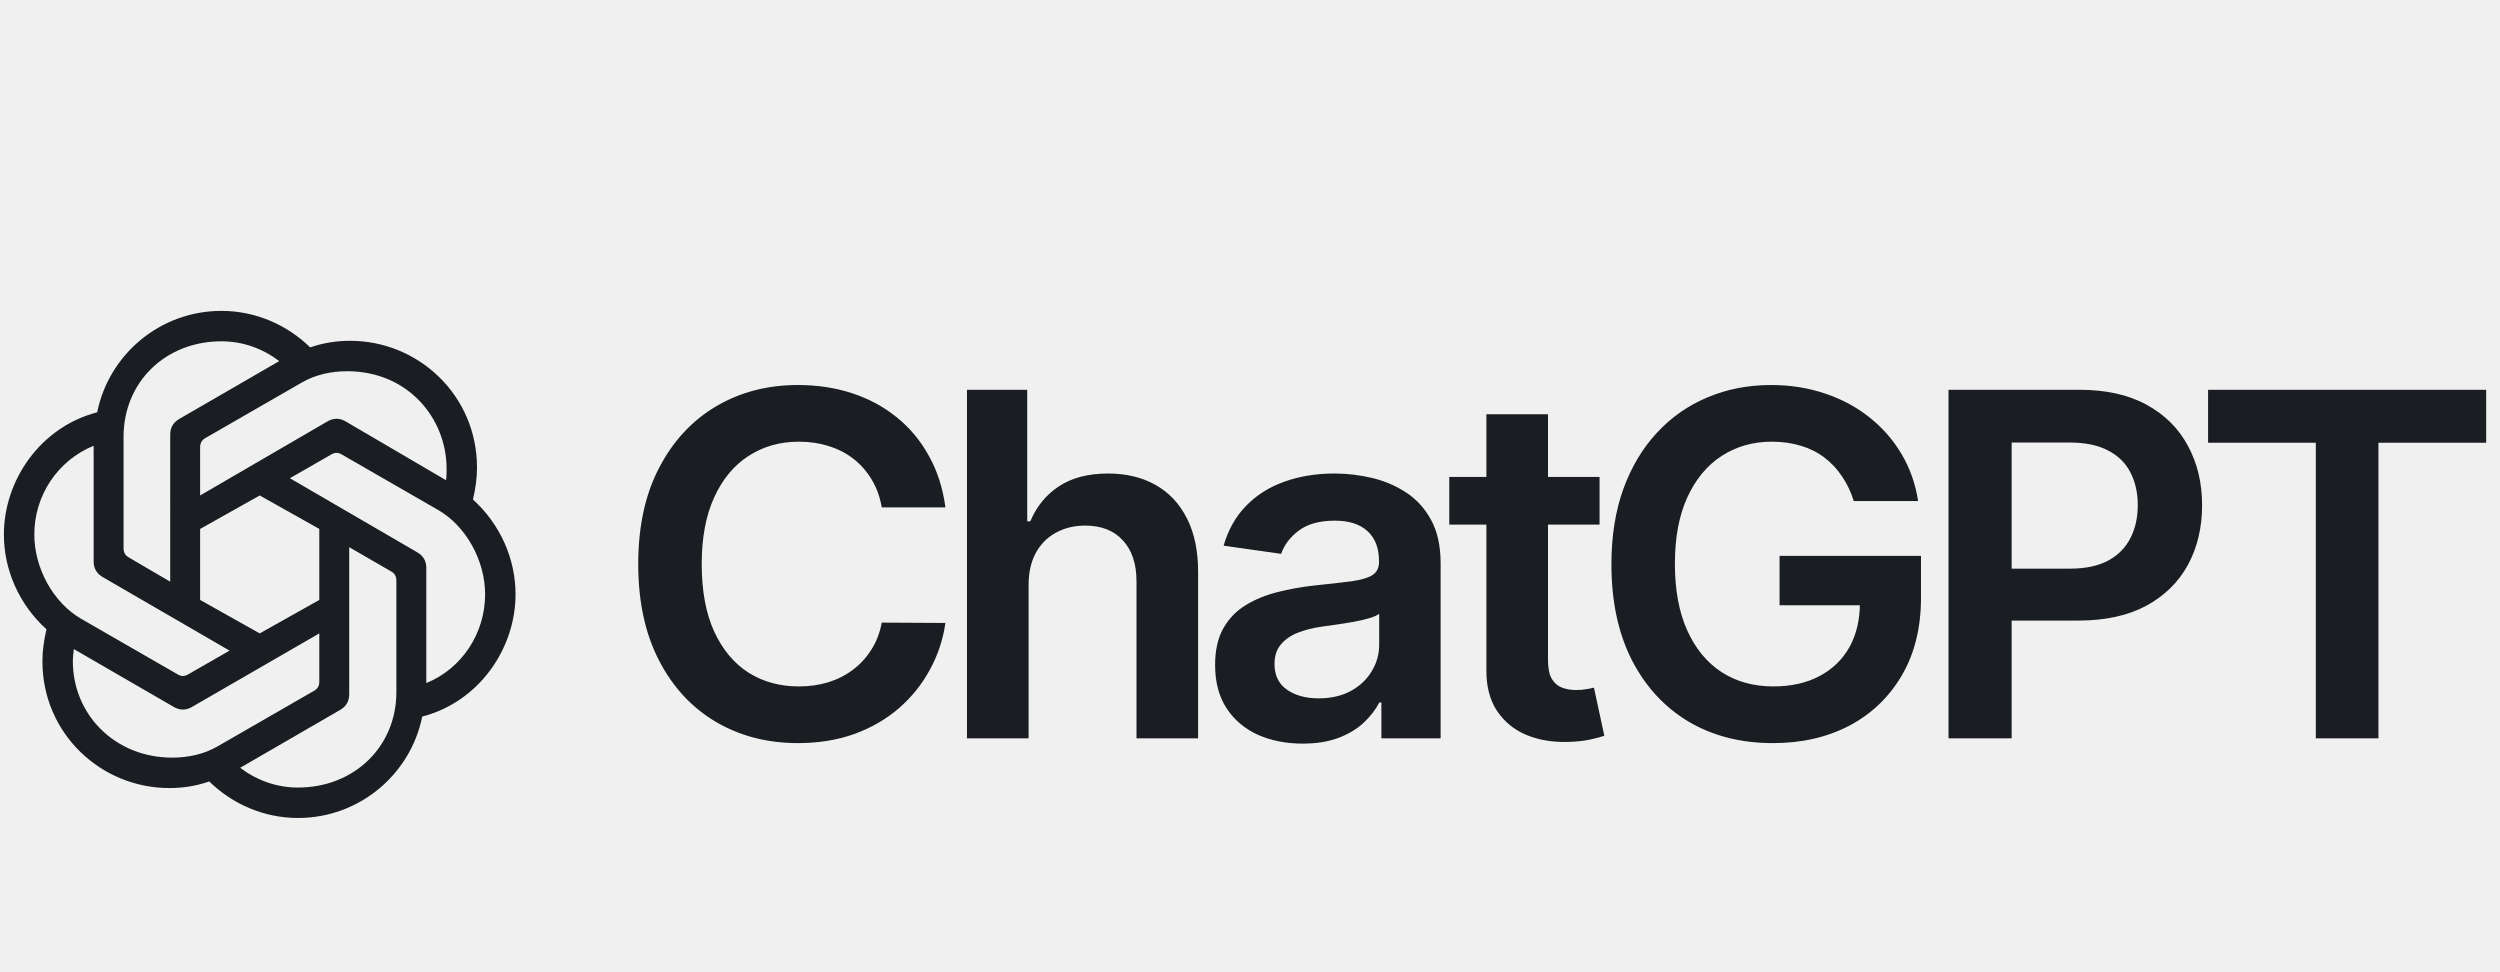
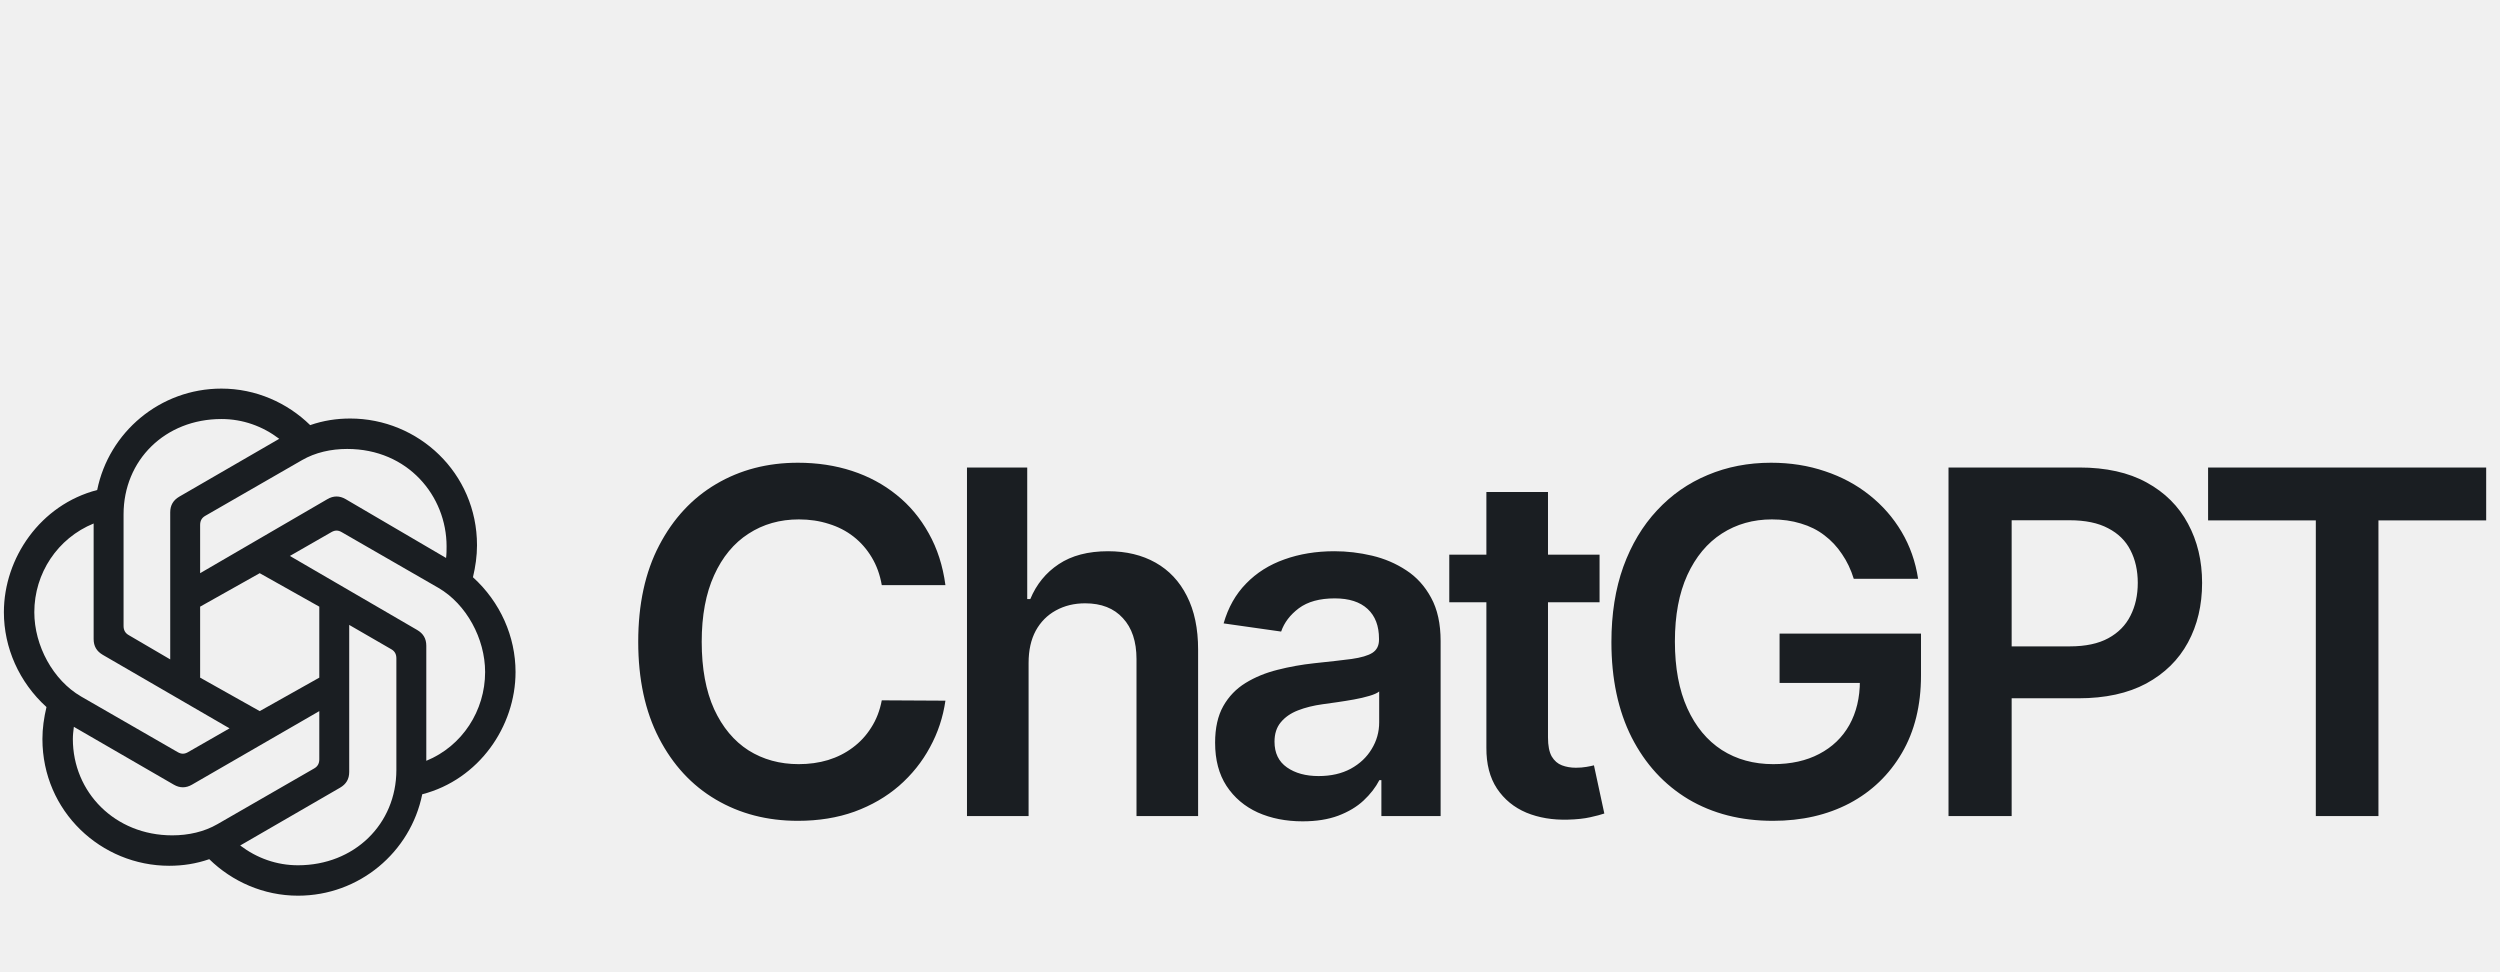
<svg xmlns="http://www.w3.org/2000/svg" width="193" height="75" viewBox="0 0 193 75" fill="none">
-   <mask id="mask0_2187_1145" style="mask-type:luminance" maskUnits="userSpaceOnUse" x="0" y="0" width="193" height="75">
-     <path d="M192.5 0H0V75H192.5V0Z" fill="white" />
-   </mask>
-   <g mask="url(#mask0_2187_1145)">
-     <path d="M15.45 38.25V34.531C15.45 34.217 15.568 33.982 15.841 33.826L23.319 29.52C24.337 28.933 25.55 28.659 26.803 28.659C31.5 28.659 34.476 32.3 34.476 36.175C34.476 36.449 34.476 36.762 34.437 37.075L26.685 32.534C26.216 32.26 25.746 32.26 25.276 32.534L15.45 38.25ZM32.91 52.734V43.848C32.91 43.299 32.675 42.908 32.205 42.634L22.379 36.919L25.589 35.078C25.863 34.922 26.098 34.922 26.372 35.078L33.849 39.385C36.003 40.638 37.451 43.299 37.451 45.883C37.451 48.858 35.69 51.599 32.91 52.734ZM13.14 44.905L9.93 43.026C9.656 42.87 9.539 42.634 9.539 42.321V33.709C9.539 29.52 12.749 26.349 17.094 26.349C18.739 26.349 20.265 26.897 21.557 27.876L13.845 32.339C13.376 32.613 13.141 33.004 13.141 33.552L13.14 44.905ZM20.05 48.898L15.45 46.314V40.834L20.05 38.25L24.65 40.834V46.314L20.05 48.898ZM23.006 60.799C21.361 60.799 19.835 60.251 18.543 59.272L26.255 54.809C26.724 54.535 26.959 54.144 26.959 53.595V42.243L30.209 44.122C30.483 44.278 30.6 44.513 30.6 44.826V53.439C30.6 57.627 27.351 60.799 23.006 60.799ZM13.727 52.069L6.25 47.763C4.097 46.51 2.649 43.848 2.649 41.264C2.649 38.25 4.449 35.549 7.229 34.413V43.339C7.229 43.887 7.464 44.279 7.933 44.553L17.721 50.229L14.51 52.069C14.236 52.225 14.001 52.225 13.727 52.069ZM13.297 58.489C8.873 58.489 5.624 55.161 5.624 51.051C5.624 50.738 5.663 50.425 5.702 50.111L13.414 54.574C13.884 54.848 14.354 54.848 14.824 54.574L24.65 48.898V52.617C24.65 52.93 24.532 53.165 24.258 53.322L16.781 57.628C15.763 58.215 14.55 58.489 13.297 58.489ZM23.006 63.148C27.742 63.148 31.696 59.781 32.597 55.318C36.981 54.183 39.8 50.072 39.8 45.883C39.8 43.143 38.626 40.481 36.512 38.563C36.707 37.741 36.825 36.919 36.825 36.097C36.825 30.499 32.284 26.31 27.038 26.31C25.981 26.31 24.963 26.466 23.945 26.819C22.183 25.096 19.756 24 17.094 24C12.357 24 8.404 27.366 7.503 31.829C3.119 32.965 0.3 37.075 0.3 41.264C0.3 44.004 1.474 46.666 3.588 48.584C3.393 49.407 3.275 50.229 3.275 51.051C3.275 56.649 7.816 60.838 13.062 60.838C14.119 60.838 15.137 60.681 16.155 60.329C17.916 62.051 20.343 63.148 23.006 63.148Z" fill="#1A1E22" />
-     <path d="M72.987 39.17H68.073C67.933 38.364 67.674 37.65 67.298 37.028C66.921 36.398 66.453 35.863 65.892 35.425C65.331 34.987 64.692 34.659 63.974 34.44C63.264 34.212 62.498 34.098 61.674 34.098C60.212 34.098 58.915 34.466 57.785 35.202C56.655 35.929 55.77 36.998 55.131 38.408C54.492 39.809 54.172 41.522 54.172 43.545C54.172 45.604 54.492 47.338 55.131 48.749C55.779 50.15 56.664 51.21 57.785 51.928C58.915 52.638 60.207 52.992 61.661 52.992C62.467 52.992 63.22 52.887 63.921 52.677C64.631 52.458 65.266 52.139 65.826 51.718C66.396 51.298 66.873 50.781 67.258 50.168C67.653 49.554 67.924 48.854 68.073 48.065L72.987 48.092C72.803 49.37 72.405 50.571 71.791 51.692C71.187 52.813 70.394 53.803 69.413 54.661C68.432 55.511 67.285 56.177 65.971 56.658C64.657 57.131 63.198 57.368 61.596 57.368C59.23 57.368 57.119 56.82 55.262 55.725C53.405 54.631 51.943 53.05 50.874 50.982C49.805 48.915 49.271 46.436 49.271 43.545C49.271 40.646 49.81 38.167 50.887 36.109C51.964 34.041 53.432 32.46 55.289 31.365C57.146 30.27 59.248 29.723 61.596 29.723C63.093 29.723 64.486 29.933 65.774 30.354C67.061 30.774 68.209 31.392 69.216 32.206C70.224 33.012 71.051 34.002 71.7 35.176C72.356 36.341 72.786 37.672 72.987 39.17ZM79.407 45.175V57H74.651V30.091H79.302V40.248H79.539C80.012 39.109 80.743 38.211 81.733 37.554C82.732 36.888 84.002 36.555 85.543 36.555C86.945 36.555 88.167 36.849 89.209 37.436C90.252 38.023 91.057 38.881 91.627 40.011C92.205 41.141 92.494 42.521 92.494 44.15V57H87.738V44.886C87.738 43.528 87.387 42.472 86.686 41.719C85.995 40.957 85.022 40.576 83.77 40.576C82.929 40.576 82.175 40.76 81.51 41.128C80.853 41.487 80.336 42.008 79.959 42.691C79.591 43.375 79.407 44.202 79.407 45.175ZM100.56 57.407C99.281 57.407 98.129 57.18 97.104 56.724C96.088 56.26 95.282 55.577 94.687 54.674C94.1 53.772 93.806 52.66 93.806 51.337C93.806 50.198 94.017 49.257 94.437 48.512C94.858 47.767 95.431 47.172 96.158 46.725C96.885 46.278 97.704 45.941 98.615 45.713C99.535 45.477 100.485 45.306 101.467 45.201C102.649 45.078 103.608 44.969 104.344 44.873C105.08 44.767 105.614 44.61 105.947 44.4C106.289 44.181 106.459 43.843 106.459 43.388V43.309C106.459 42.319 106.166 41.553 105.579 41.01C104.992 40.467 104.147 40.195 103.043 40.195C101.878 40.195 100.954 40.449 100.271 40.957C99.596 41.465 99.141 42.065 98.904 42.757L94.463 42.126C94.814 40.9 95.392 39.875 96.198 39.052C97.004 38.22 97.989 37.598 99.154 37.186C100.319 36.766 101.607 36.555 103.017 36.555C103.989 36.555 104.957 36.669 105.921 36.897C106.884 37.125 107.765 37.501 108.562 38.027C109.359 38.544 109.998 39.249 110.48 40.142C110.971 41.036 111.216 42.153 111.216 43.493V57H106.643V54.228H106.486C106.197 54.788 105.789 55.314 105.264 55.804C104.747 56.286 104.094 56.676 103.306 56.974C102.526 57.263 101.611 57.407 100.56 57.407ZM101.795 53.912C102.75 53.912 103.578 53.724 104.278 53.347C104.979 52.962 105.518 52.454 105.894 51.823C106.28 51.193 106.473 50.505 106.473 49.76V47.382C106.324 47.505 106.07 47.619 105.71 47.724C105.36 47.829 104.966 47.921 104.528 48C104.09 48.078 103.656 48.149 103.227 48.21C102.798 48.271 102.426 48.324 102.11 48.367C101.401 48.464 100.766 48.622 100.205 48.841C99.644 49.059 99.202 49.366 98.878 49.76C98.554 50.146 98.392 50.645 98.392 51.258C98.392 52.134 98.712 52.795 99.351 53.242C99.99 53.689 100.805 53.912 101.795 53.912ZM123.486 36.818V40.497H111.884V36.818H123.486ZM114.749 31.983H119.505V50.93C119.505 51.569 119.601 52.06 119.794 52.401C119.996 52.734 120.258 52.962 120.582 53.084C120.907 53.207 121.266 53.269 121.66 53.269C121.958 53.269 122.229 53.247 122.475 53.203C122.729 53.159 122.921 53.12 123.053 53.084L123.854 56.803C123.6 56.891 123.237 56.987 122.764 57.092C122.299 57.197 121.73 57.258 121.055 57.276C119.864 57.311 118.791 57.131 117.836 56.737C116.882 56.334 116.124 55.712 115.563 54.871C115.011 54.031 114.74 52.979 114.749 51.718V31.983ZM143.111 38.684C142.892 37.974 142.59 37.339 142.205 36.779C141.828 36.209 141.373 35.723 140.838 35.32C140.313 34.917 139.708 34.615 139.025 34.414C138.342 34.203 137.597 34.098 136.791 34.098C135.346 34.098 134.058 34.462 132.928 35.189C131.798 35.916 130.909 36.985 130.261 38.395C129.622 39.796 129.302 41.505 129.302 43.519C129.302 45.551 129.622 47.273 130.261 48.683C130.901 50.093 131.79 51.166 132.928 51.902C134.067 52.629 135.39 52.992 136.896 52.992C138.263 52.992 139.446 52.73 140.444 52.204C141.451 51.679 142.227 50.934 142.77 49.971C143.313 48.998 143.584 47.859 143.584 46.554L144.688 46.725H137.383V42.915H148.301V46.147C148.301 48.451 147.811 50.444 146.83 52.125C145.849 53.807 144.5 55.104 142.783 56.015C141.066 56.917 139.095 57.368 136.87 57.368C134.391 57.368 132.215 56.812 130.34 55.699C128.474 54.578 127.016 52.988 125.965 50.93C124.922 48.862 124.401 46.41 124.401 43.572C124.401 41.399 124.708 39.459 125.321 37.751C125.943 36.043 126.81 34.593 127.922 33.402C129.035 32.202 130.34 31.291 131.838 30.669C133.336 30.038 134.965 29.723 136.726 29.723C138.215 29.723 139.603 29.942 140.891 30.38C142.178 30.809 143.322 31.422 144.32 32.219C145.327 33.017 146.155 33.963 146.803 35.057C147.452 36.153 147.876 37.361 148.078 38.684H143.111ZM150.425 57V30.091H160.516C162.583 30.091 164.318 30.476 165.719 31.247C167.129 32.018 168.194 33.078 168.912 34.427C169.639 35.767 170.002 37.291 170.002 38.999C170.002 40.725 169.639 42.258 168.912 43.598C168.185 44.938 167.112 45.994 165.693 46.765C164.274 47.527 162.526 47.908 160.45 47.908H153.762V43.9H159.793C161.002 43.9 161.992 43.69 162.763 43.27C163.534 42.849 164.103 42.271 164.471 41.535C164.847 40.799 165.036 39.954 165.036 38.999C165.036 38.044 164.847 37.204 164.471 36.477C164.103 35.749 163.529 35.184 162.75 34.782C161.979 34.37 160.985 34.164 159.767 34.164H155.3V57H150.425ZM170.464 34.177V30.091H191.933V34.177H183.616V57H178.781V34.177H170.464Z" fill="#1A1E22" />
+   <g clip-path="url(#clip0_2185_1040)">
+     <path d="M15.45 44.25V40.531C15.45 40.217 15.568 39.982 15.841 39.826L23.319 35.52C24.337 34.933 25.55 34.659 26.803 34.659C31.5 34.659 34.476 38.3 34.476 42.175C34.476 42.449 34.476 42.762 34.437 43.075L26.685 38.534C26.216 38.26 25.746 38.26 25.276 38.534L15.45 44.25ZM32.91 58.734V49.848C32.91 49.299 32.675 48.908 32.205 48.634L22.379 42.919L25.589 41.078C25.863 40.922 26.098 40.922 26.372 41.078L33.849 45.385C36.003 46.638 37.451 49.299 37.451 51.883C37.451 54.858 35.69 57.599 32.91 58.734V58.734ZM13.14 50.905L9.93 49.026C9.656 48.87 9.539 48.634 9.539 48.321V39.709C9.539 35.52 12.749 32.349 17.094 32.349C18.739 32.349 20.265 32.897 21.557 33.876L13.845 38.339C13.376 38.613 13.141 39.004 13.141 39.552V50.905L13.14 50.905ZM20.05 54.898L15.45 52.314V46.834L20.05 44.25L24.65 46.834V52.314L20.05 54.898ZM23.006 66.799C21.361 66.799 19.835 66.251 18.543 65.272L26.255 60.809C26.724 60.535 26.959 60.144 26.959 59.595V48.243L30.209 50.122C30.483 50.278 30.6 50.513 30.6 50.826V59.439C30.6 63.627 27.351 66.799 23.006 66.799V66.799ZM13.727 58.069L6.25 53.763C4.097 52.51 2.649 49.848 2.649 47.264C2.649 44.25 4.449 41.549 7.229 40.413V49.339C7.229 49.887 7.464 50.279 7.933 50.553L17.721 56.229L14.51 58.069C14.236 58.225 14.001 58.225 13.727 58.069ZM13.297 64.489C8.873 64.489 5.624 61.161 5.624 57.051C5.624 56.738 5.663 56.425 5.702 56.111L13.414 60.574C13.884 60.848 14.354 60.848 14.824 60.574L24.65 54.898V58.617C24.65 58.93 24.532 59.165 24.258 59.322L16.781 63.628C15.763 64.215 14.549 64.489 13.297 64.489H13.297ZM23.006 69.147C27.742 69.147 31.696 65.781 32.597 61.318C36.981 60.183 39.8 56.072 39.8 51.883C39.8 49.143 38.626 46.481 36.512 44.563C36.707 43.741 36.825 42.919 36.825 42.097C36.825 36.499 32.284 32.31 27.038 32.31C25.981 32.31 24.963 32.466 23.945 32.819C22.183 31.096 19.756 30 17.094 30C12.357 30 8.404 33.367 7.503 37.829C3.119 38.965 0.3 43.075 0.3 47.264C0.3 50.004 1.474 52.666 3.588 54.584C3.393 55.407 3.275 56.229 3.275 57.051C3.275 62.649 7.816 66.838 13.062 66.838C14.119 66.838 15.137 66.681 16.155 66.329C17.916 68.051 20.343 69.147 23.006 69.147Z" fill="#1A1E22" />
+     <path d="M72.987 45.17H68.073C67.933 44.364 67.674 43.65 67.298 43.028C66.921 42.398 66.453 41.863 65.892 41.425C65.331 40.987 64.692 40.659 63.974 40.44C63.264 40.212 62.498 40.098 61.674 40.098C60.212 40.098 58.915 40.466 57.785 41.202C56.655 41.929 55.77 42.998 55.131 44.408C54.492 45.809 54.172 47.522 54.172 49.545C54.172 51.604 54.492 53.338 55.131 54.749C55.779 56.15 56.664 57.21 57.785 57.928C58.915 58.638 60.207 58.992 61.661 58.992C62.467 58.992 63.22 58.887 63.921 58.677C64.631 58.458 65.266 58.139 65.826 57.718C66.396 57.298 66.873 56.781 67.258 56.168C67.653 55.554 67.924 54.854 68.073 54.065L72.987 54.092C72.803 55.37 72.405 56.571 71.791 57.692C71.187 58.813 70.394 59.803 69.413 60.661C68.432 61.511 67.285 62.177 65.971 62.658C64.657 63.131 63.198 63.368 61.596 63.368C59.23 63.368 57.119 62.82 55.262 61.725C53.405 60.631 51.943 59.05 50.874 56.982C49.805 54.915 49.271 52.436 49.271 49.545C49.271 46.646 49.81 44.167 50.887 42.109C51.964 40.041 53.432 38.46 55.289 37.365C57.146 36.27 59.248 35.723 61.596 35.723C63.093 35.723 64.486 35.933 65.774 36.354C67.061 36.774 68.209 37.392 69.216 38.206C70.224 39.012 71.051 40.002 71.7 41.176C72.356 42.341 72.786 43.672 72.987 45.17ZM79.407 51.175V63H74.651V36.091H79.302V46.248H79.539C80.012 45.109 80.743 44.211 81.733 43.554C82.732 42.888 84.002 42.555 85.543 42.555C86.945 42.555 88.167 42.849 89.209 43.436C90.252 44.023 91.057 44.881 91.627 46.011C92.205 47.141 92.494 48.521 92.494 50.15V63H87.738V50.886C87.738 49.528 87.387 48.472 86.686 47.719C85.995 46.957 85.022 46.576 83.77 46.576C82.929 46.576 82.175 46.76 81.51 47.128C80.853 47.487 80.336 48.008 79.959 48.691C79.591 49.375 79.407 50.202 79.407 51.175ZM100.56 63.407C99.281 63.407 98.129 63.18 97.104 62.724C96.088 62.26 95.282 61.577 94.687 60.674C94.1 59.772 93.806 58.66 93.806 57.337C93.806 56.198 94.017 55.257 94.437 54.512C94.858 53.767 95.431 53.172 96.158 52.725C96.885 52.278 97.704 51.941 98.615 51.713C99.535 51.477 100.485 51.306 101.467 51.201C102.649 51.078 103.608 50.969 104.344 50.873C105.08 50.767 105.614 50.61 105.947 50.4C106.289 50.181 106.459 49.843 106.459 49.388V49.309C106.459 48.319 106.166 47.553 105.579 47.01C104.992 46.467 104.147 46.195 103.043 46.195C101.878 46.195 100.954 46.449 100.271 46.957C99.596 47.465 99.141 48.065 98.904 48.757L94.463 48.126C94.814 46.9 95.392 45.875 96.198 45.052C97.004 44.22 97.989 43.598 99.154 43.186C100.319 42.766 101.607 42.555 103.017 42.555C103.989 42.555 104.957 42.669 105.921 42.897C106.884 43.125 107.765 43.501 108.562 44.027C109.359 44.544 109.998 45.249 110.48 46.142C110.971 47.036 111.216 48.153 111.216 49.493V63H106.643V60.228H106.486C106.197 60.788 105.789 61.314 105.264 61.804C104.747 62.286 104.094 62.676 103.306 62.974C102.526 63.263 101.611 63.407 100.56 63.407ZM101.795 59.912C102.75 59.912 103.578 59.724 104.278 59.347C104.979 58.962 105.518 58.454 105.894 57.823C106.28 57.193 106.473 56.505 106.473 55.76V53.382C106.324 53.505 106.07 53.619 105.71 53.724C105.36 53.829 104.966 53.921 104.528 54C104.09 54.078 103.656 54.149 103.227 54.21C102.798 54.271 102.426 54.324 102.11 54.367C101.401 54.464 100.766 54.622 100.205 54.841C99.644 55.059 99.202 55.366 98.878 55.76C98.554 56.146 98.392 56.645 98.392 57.258C98.392 58.134 98.712 58.795 99.351 59.242C99.99 59.689 100.805 59.912 101.795 59.912ZM123.486 42.818V46.497H111.884V42.818H123.486ZM114.749 37.983H119.505V56.93C119.505 57.569 119.601 58.06 119.794 58.401C119.996 58.734 120.258 58.962 120.582 59.084C120.907 59.207 121.266 59.269 121.66 59.269C121.958 59.269 122.229 59.247 122.475 59.203C122.729 59.159 122.921 59.12 123.053 59.084L123.854 62.803C123.6 62.891 123.237 62.987 122.764 63.092C122.299 63.197 121.73 63.258 121.055 63.276C119.864 63.311 118.791 63.131 117.836 62.737C116.882 62.334 116.124 61.712 115.563 60.871C115.011 60.031 114.74 58.979 114.749 57.718V37.983ZM143.111 44.684C142.892 43.974 142.59 43.339 142.205 42.779C141.828 42.209 141.373 41.723 140.838 41.32C140.313 40.917 139.708 40.615 139.025 40.414C138.342 40.203 137.597 40.098 136.791 40.098C135.346 40.098 134.058 40.462 132.928 41.189C131.798 41.916 130.909 42.985 130.261 44.395C129.622 45.796 129.302 47.505 129.302 49.519C129.302 51.551 129.622 53.273 130.261 54.683C130.901 56.093 131.79 57.166 132.928 57.902C134.067 58.629 135.39 58.992 136.896 58.992C138.263 58.992 139.446 58.73 140.444 58.204C141.451 57.679 142.227 56.934 142.77 55.971C143.313 54.998 143.584 53.859 143.584 52.554L144.688 52.725H137.383V48.915H148.301V52.147C148.301 54.451 147.811 56.444 146.83 58.125C145.849 59.807 144.5 61.104 142.783 62.015C141.066 62.917 139.095 63.368 136.87 63.368C134.391 63.368 132.215 62.812 130.34 61.699C128.474 60.578 127.016 58.988 125.965 56.93C124.922 54.862 124.401 52.41 124.401 49.572C124.401 47.399 124.708 45.459 125.321 43.751C125.943 42.043 126.81 40.593 127.922 39.402C129.035 38.202 130.34 37.291 131.838 36.669C133.336 36.038 134.965 35.723 136.726 35.723C138.215 35.723 139.603 35.942 140.891 36.38C142.178 36.809 143.322 37.422 144.32 38.219C145.327 39.017 146.155 39.963 146.803 41.057C147.452 42.153 147.876 43.361 148.078 44.684H143.111ZM150.425 63V36.091H160.516C162.583 36.091 164.318 36.476 165.719 37.247C167.129 38.018 168.194 39.078 168.912 40.427C169.639 41.767 170.002 43.291 170.002 44.999C170.002 46.725 169.639 48.258 168.912 49.598C168.185 50.938 167.112 51.994 165.693 52.765C164.274 53.527 162.526 53.908 160.45 53.908H153.762V49.9H159.793C161.002 49.9 161.992 49.69 162.763 49.27C163.534 48.849 164.103 48.271 164.471 47.535C164.847 46.799 165.036 45.954 165.036 44.999C165.036 44.044 164.847 43.204 164.471 42.477C164.103 41.749 163.529 41.184 162.75 40.782C161.979 40.37 160.985 40.164 159.767 40.164H155.3V63H150.425ZM170.464 40.177V36.091H191.933V40.177H183.616V63H178.781V40.177H170.464Z" fill="#1A1E22" />
  </g>
+   <defs>
+     <clipPath id="clip0_2185_1040">
+       <rect width="192.5" height="75" fill="white" />
+     </clipPath>
+   </defs>
</svg>
